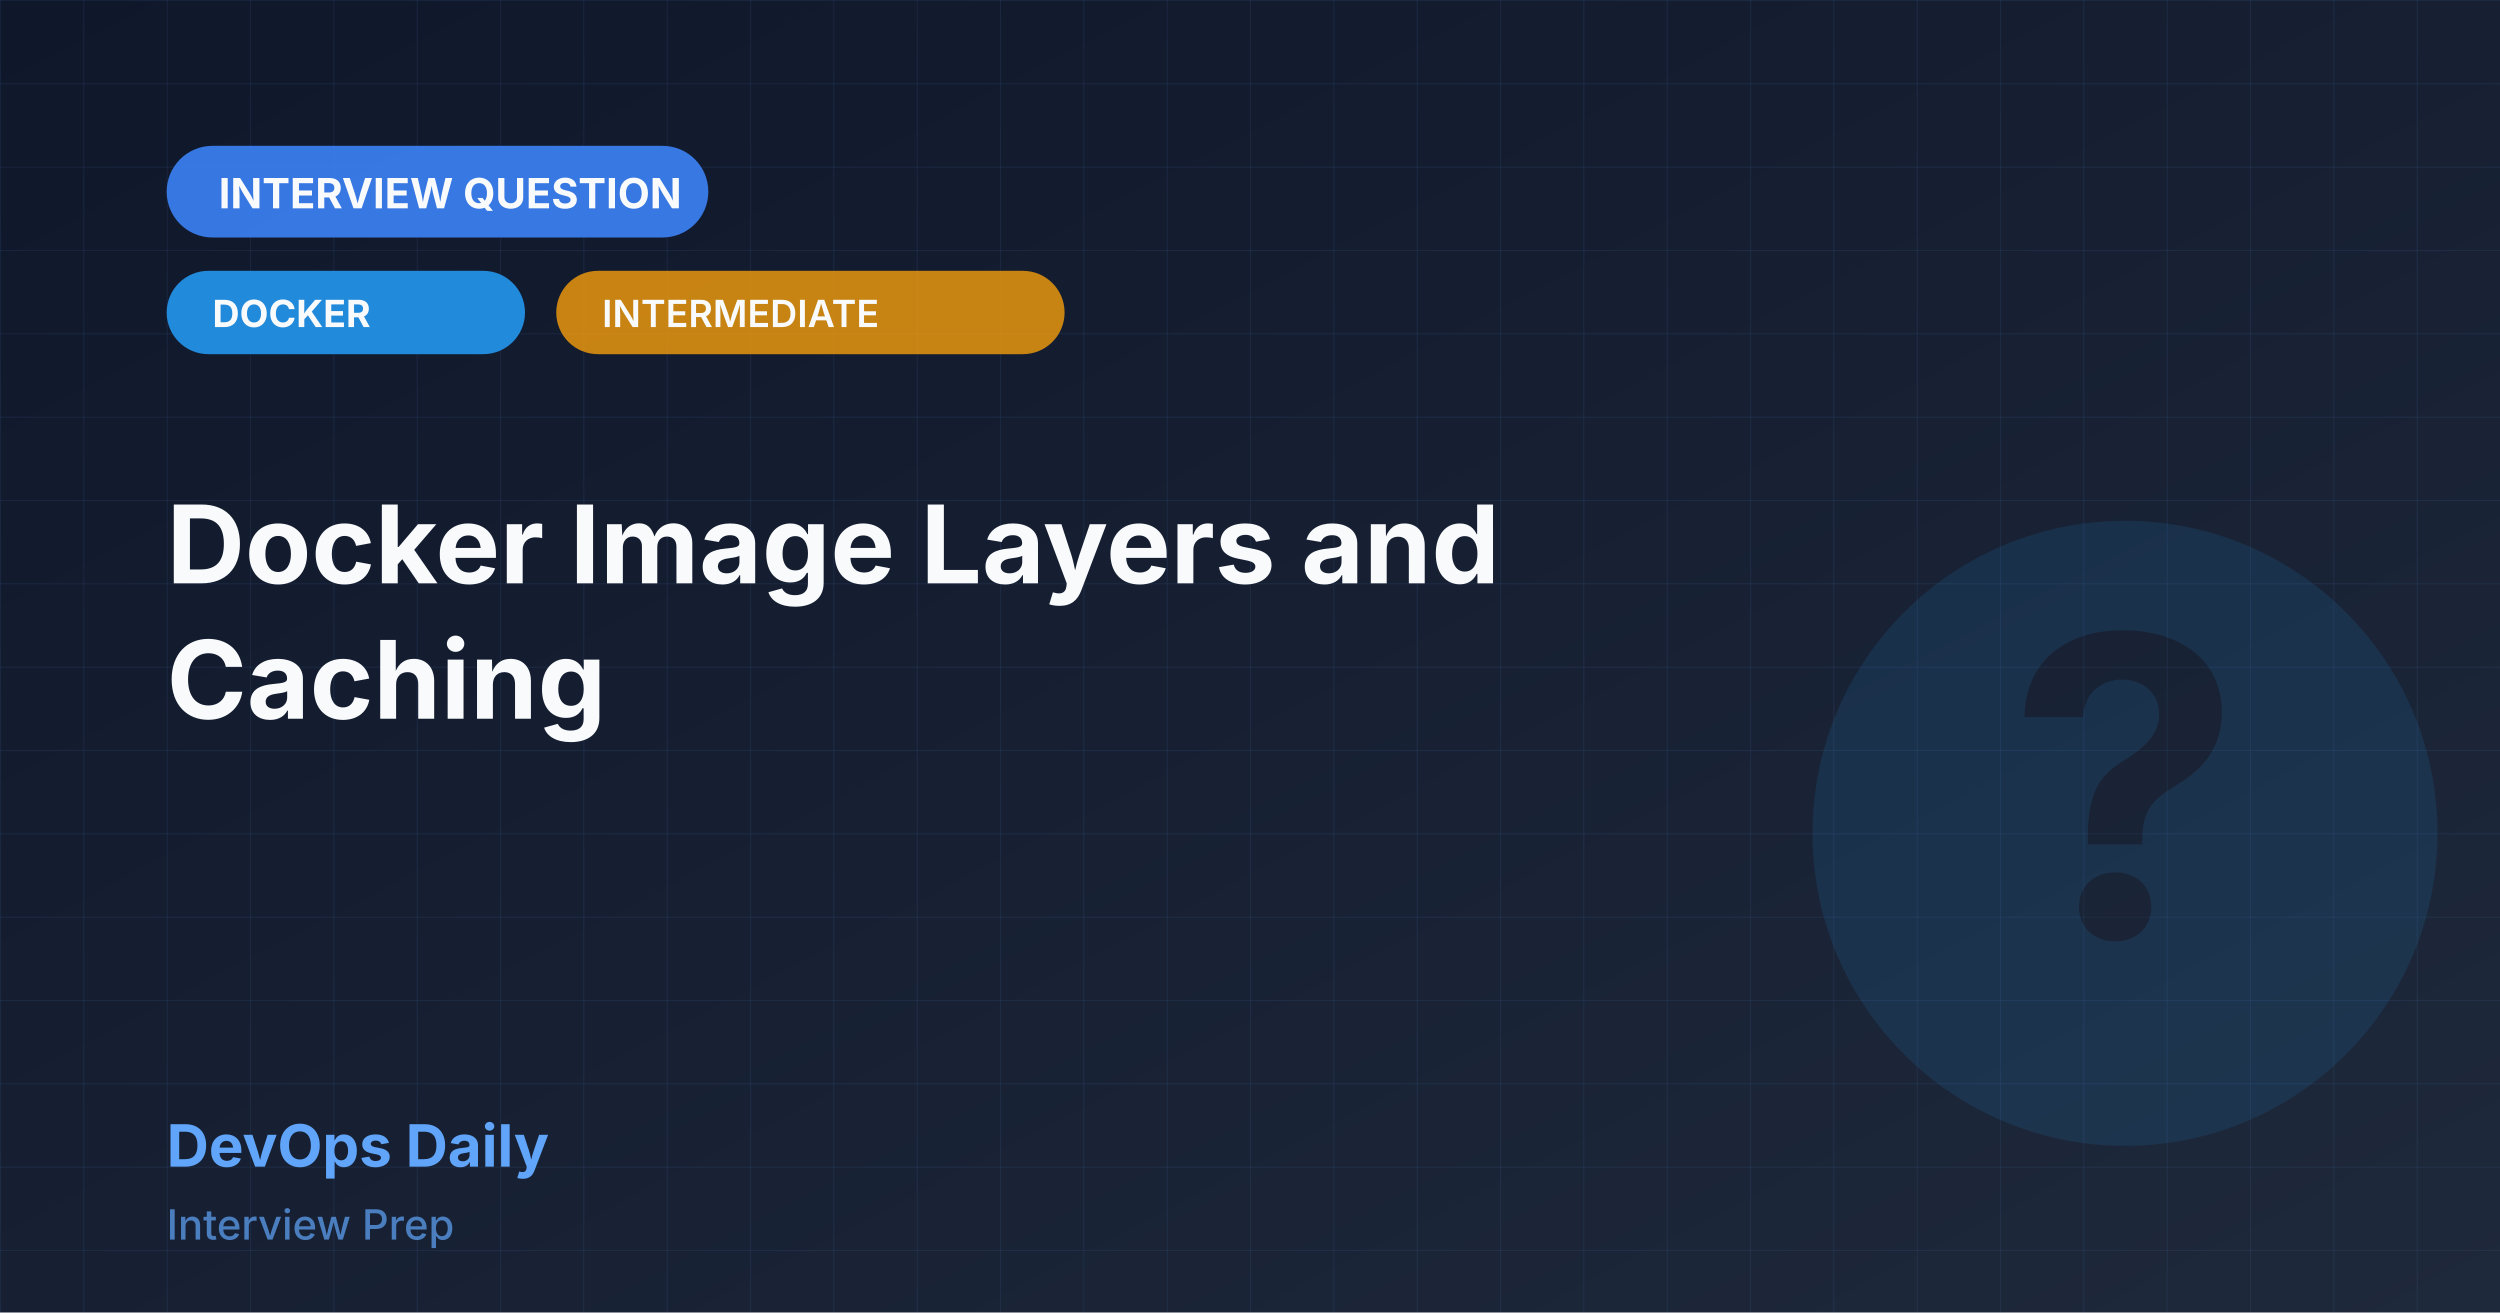
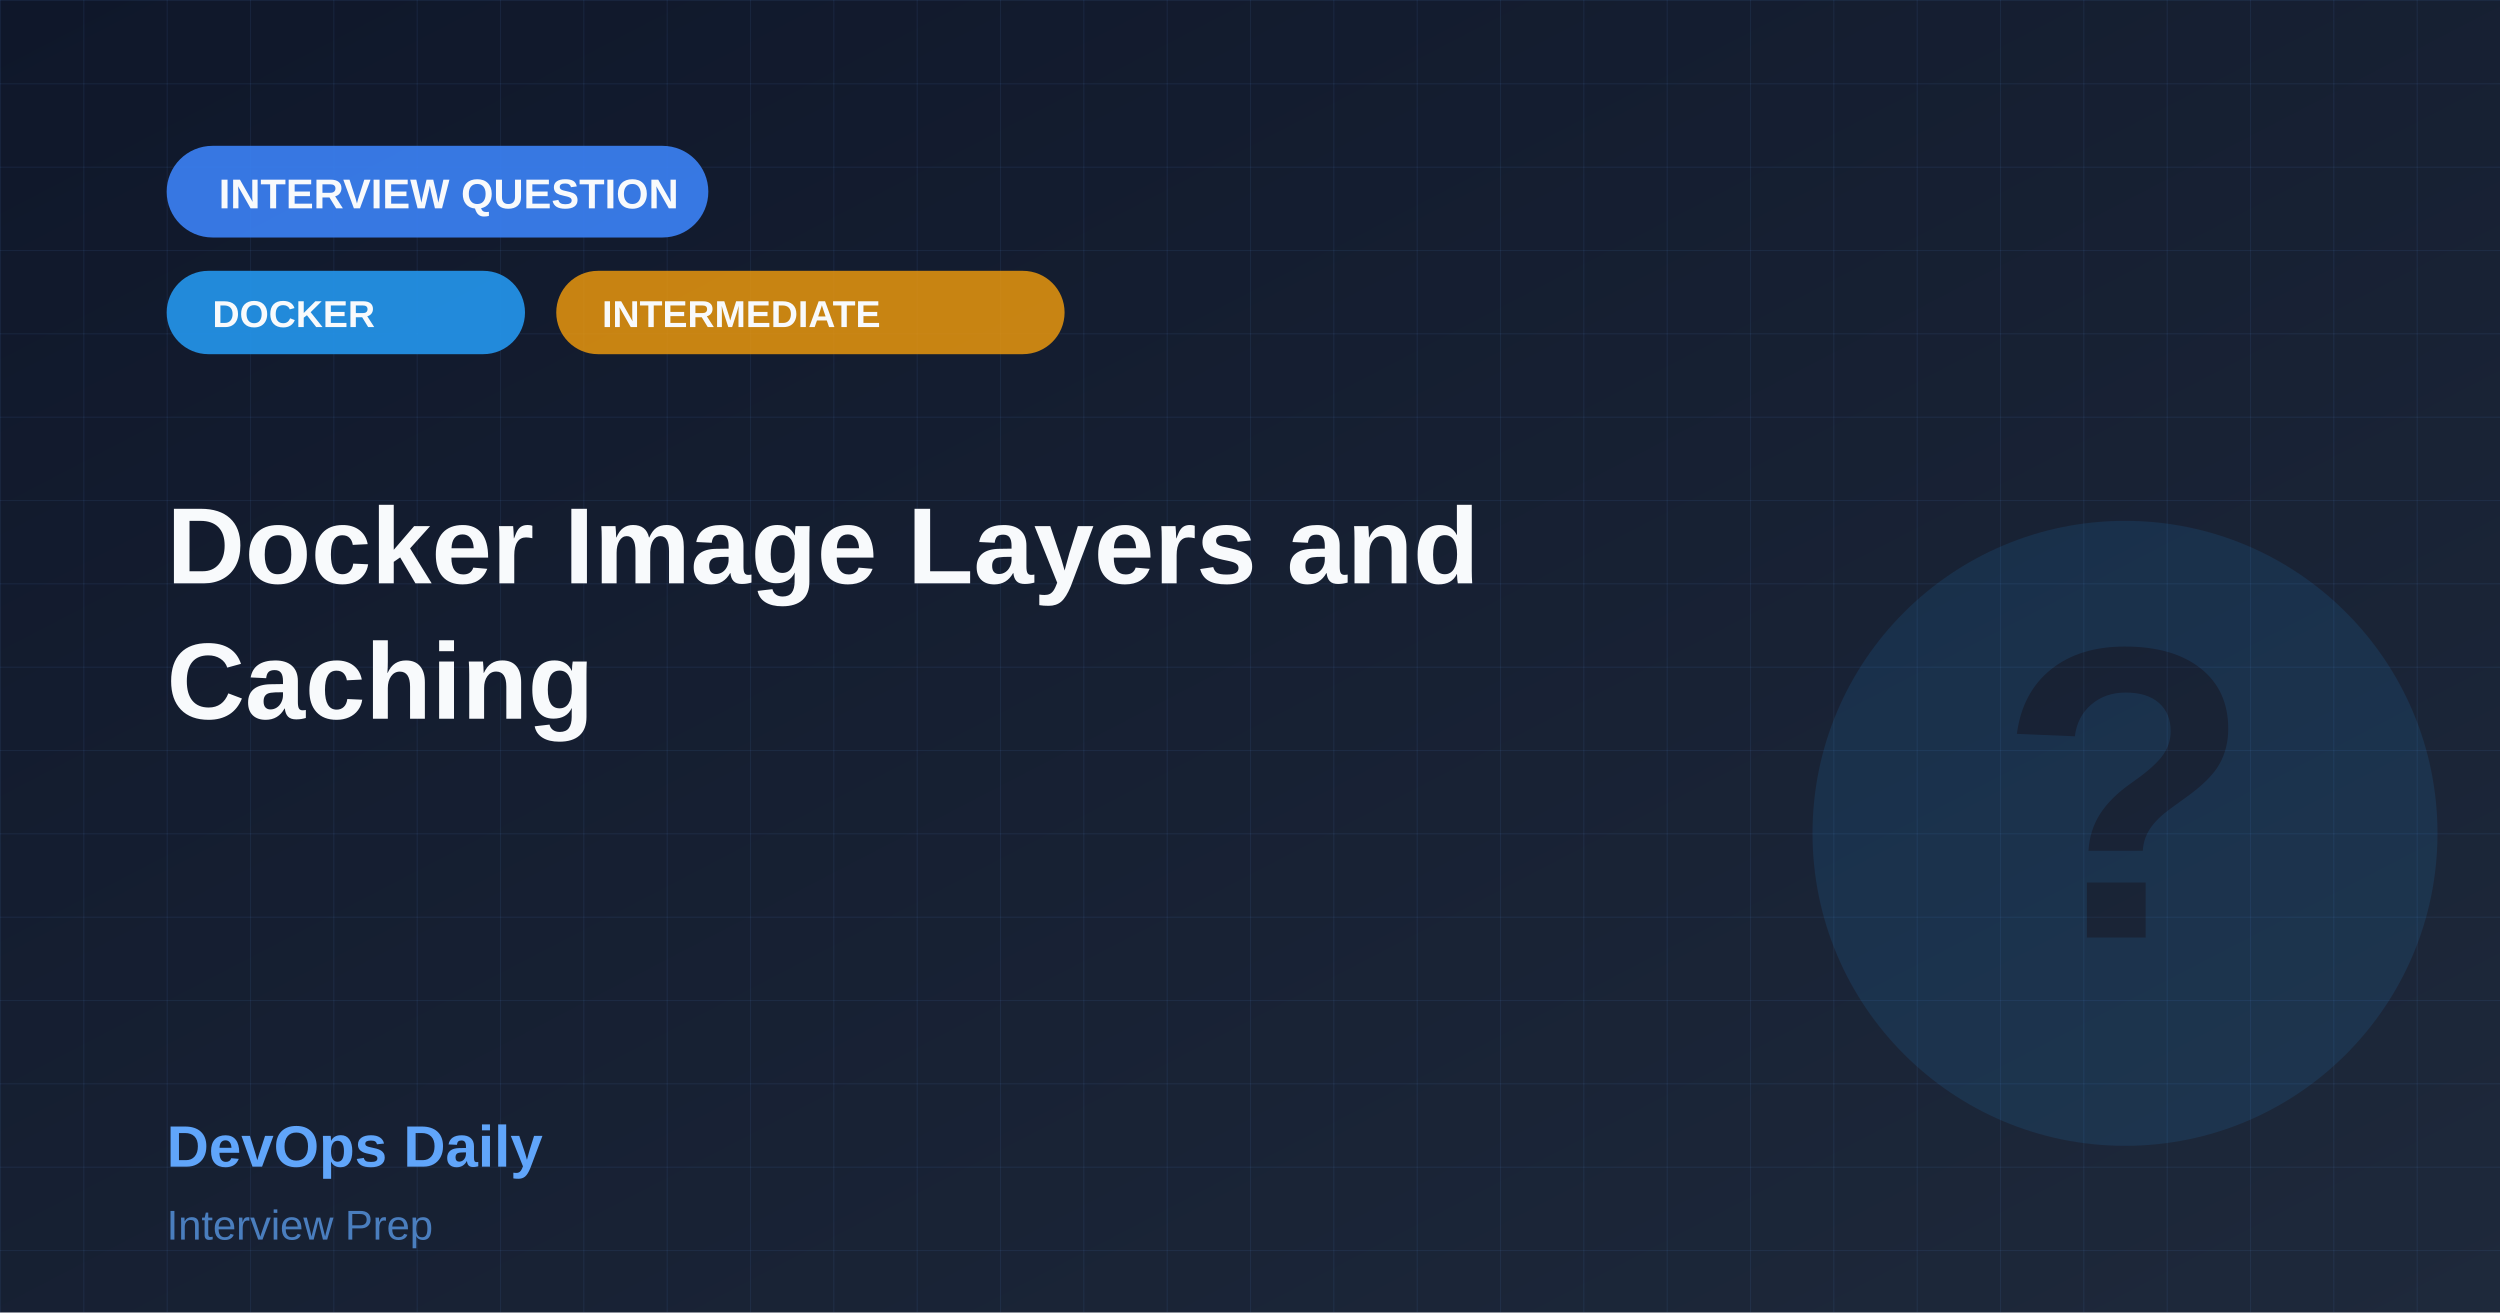
<svg xmlns="http://www.w3.org/2000/svg" width="1200" height="630">
  <defs>
    <linearGradient id="bgGradient" x1="0%" y1="0%" x2="100%" y2="100%">
      <stop offset="0%" style="stop-color:#0f172a;stop-opacity:1" />
      <stop offset="100%" style="stop-color:#1e293b;stop-opacity:1" />
    </linearGradient>
    <pattern id="grid" x="0" y="0" width="40" height="40" patternUnits="userSpaceOnUse">
      <line x1="0" y1="0" x2="0" y2="40" stroke="#60a5fa" stroke-width="1" opacity="0.08" />
      <line x1="0" y1="0" x2="40" y2="0" stroke="#60a5fa" stroke-width="1" opacity="0.08" />
    </pattern>
  </defs>
  <rect width="1200" height="630" fill="url(#bgGradient)" />
  <rect width="1200" height="630" fill="url(#grid)" />
  <rect x="80" y="70" width="260" height="44" rx="22" fill="#3b82f6" opacity="0.9" />
-   <text x="105" y="100" font-family="system-ui, -apple-system, sans-serif" font-size="20" font-weight="bold" fill="#f8fafc">INTERVIEW QUESTION</text>
+   <text x="105" y="100" font-family="Arial, sans-serif" font-size="20" font-weight="bold" fill="#f8fafc">INTERVIEW QUESTION</text>
  <rect x="80" y="130" width="172" height="40" rx="20" fill="#2496ed" opacity="0.9" />
-   <text x="102" y="157" font-family="system-ui, -apple-system, sans-serif" font-size="18" font-weight="bold" fill="#f8fafc">DOCKER</text>
+   <text x="102" y="157" font-family="Arial, sans-serif" font-size="18" font-weight="bold" fill="#f8fafc">DOCKER</text>
  <rect x="267" y="130" width="244" height="40" rx="20" fill="#f59e0b" opacity="0.8" />
-   <text x="289" y="157" font-family="system-ui, -apple-system, sans-serif" font-size="18" font-weight="600" fill="#f8fafc">INTERMEDIATE</text>
+   <text x="289" y="157" font-family="Arial, sans-serif" font-size="18" font-weight="600" fill="#f8fafc">INTERMEDIATE</text>
  <g opacity="0.12">
    <circle cx="1020" cy="400" r="150" fill="#2496ed" />
-     <text x="1020" y="450" font-family="system-ui, -apple-system, sans-serif" font-size="200" font-weight="bold" fill="#0f172a" text-anchor="middle">?</text>
+     <text x="1020" y="450" font-family="Arial, sans-serif" font-size="200" font-weight="bold" fill="#0f172a" text-anchor="middle">?</text>
  </g>
-   <text x="80" y="280" font-family="system-ui, -apple-system, sans-serif" font-size="52" font-weight="bold" fill="#f8fafc">Docker Image Layers and</text>
-   <text x="80" y="345" font-family="system-ui, -apple-system, sans-serif" font-size="52" font-weight="bold" fill="#f8fafc">Caching</text>
-   <text x="80" y="560" font-family="system-ui, -apple-system, sans-serif" font-size="28" font-weight="bold" fill="#60a5fa">DevOps Daily</text>
-   <text x="80" y="595" font-family="system-ui, -apple-system, sans-serif" font-size="20" font-weight="500" fill="#60a5fa" opacity="0.7">Interview Prep</text>
+   <text x="80" y="280" font-family="Arial, sans-serif" font-size="52" font-weight="bold" fill="#f8fafc">Docker Image Layers and</text>
+   <text x="80" y="345" font-family="Arial, sans-serif" font-size="52" font-weight="bold" fill="#f8fafc">Caching</text>
+   <text x="80" y="560" font-family="Arial, sans-serif" font-size="28" font-weight="bold" fill="#60a5fa">DevOps Daily</text>
+   <text x="80" y="595" font-family="Arial, sans-serif" font-size="20" font-weight="500" fill="#60a5fa" opacity="0.7">Interview Prep</text>
</svg>
